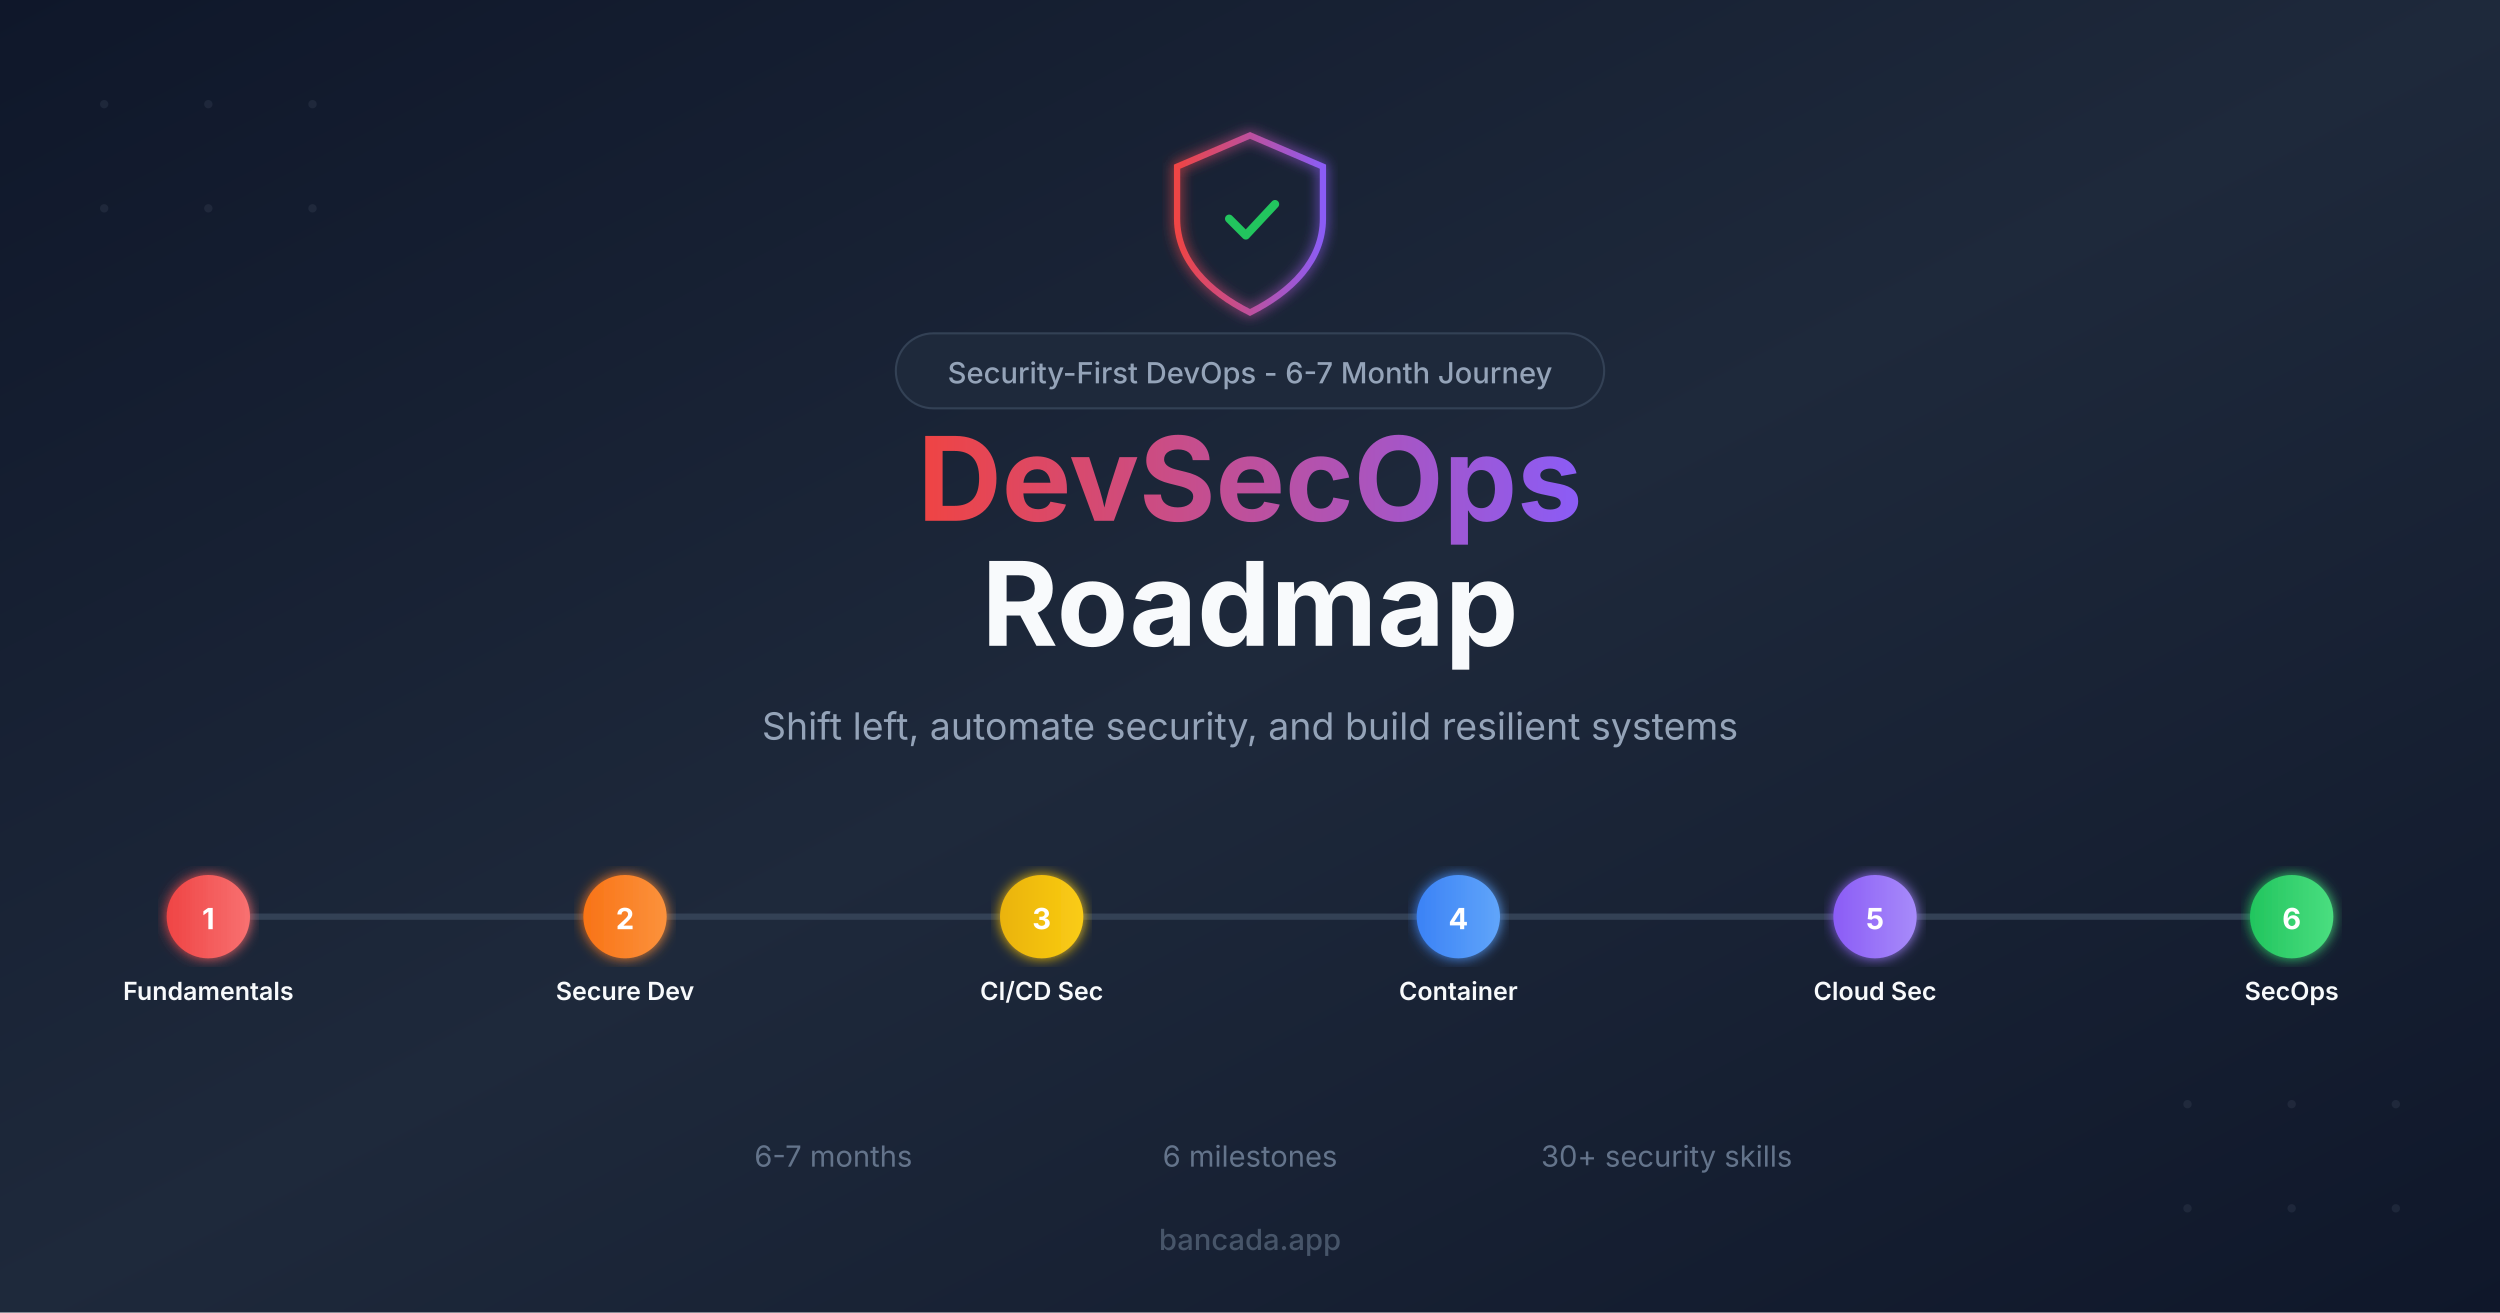
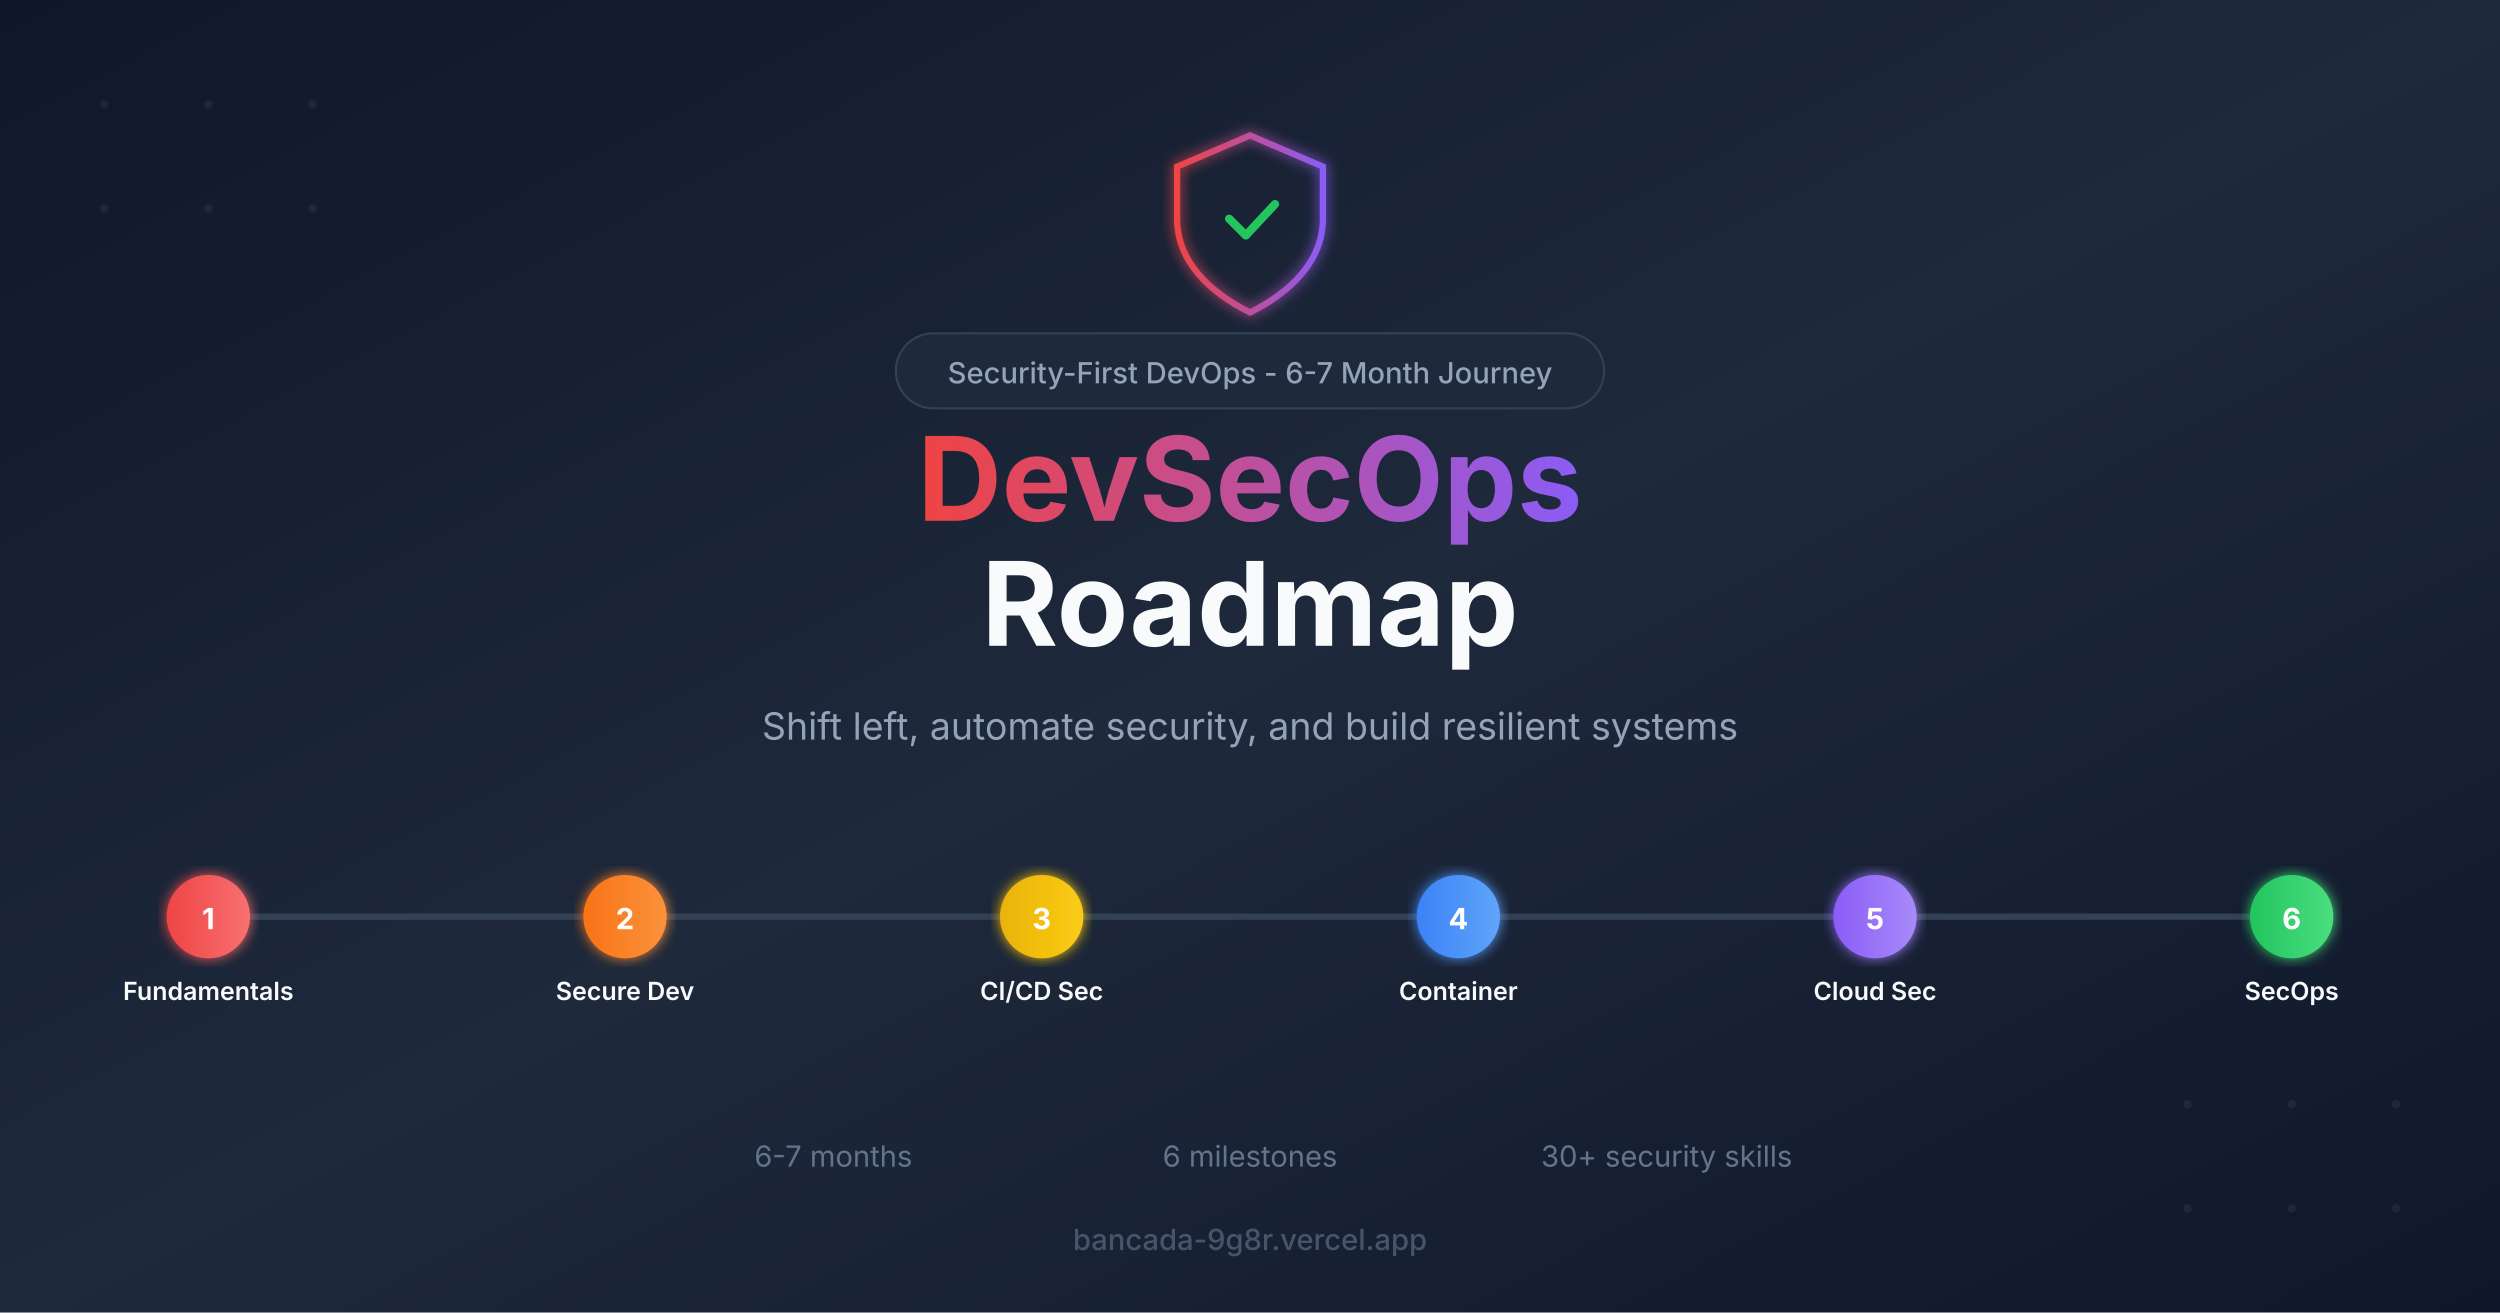
<svg xmlns="http://www.w3.org/2000/svg" width="1200" height="630">
  <defs>
    <linearGradient id="bgGradient" x1="0%" y1="0%" x2="100%" y2="100%">
      <stop offset="0%" style="stop-color:#0f172a;stop-opacity:1" />
      <stop offset="50%" style="stop-color:#1e293b;stop-opacity:1" />
      <stop offset="100%" style="stop-color:#0f172a;stop-opacity:1" />
    </linearGradient>
    <linearGradient id="titleGradient" x1="0%" y1="0%" x2="100%" y2="0%">
      <stop offset="0%" style="stop-color:#ef4444;stop-opacity:1" />
      <stop offset="100%" style="stop-color:#8b5cf6;stop-opacity:1" />
    </linearGradient>
    <linearGradient id="milestone1" x1="0%" y1="0%" x2="100%" y2="0%">
      <stop offset="0%" style="stop-color:#ef4444;stop-opacity:1" />
      <stop offset="100%" style="stop-color:#f87171;stop-opacity:1" />
    </linearGradient>
    <linearGradient id="milestone2" x1="0%" y1="0%" x2="100%" y2="0%">
      <stop offset="0%" style="stop-color:#f97316;stop-opacity:1" />
      <stop offset="100%" style="stop-color:#fb923c;stop-opacity:1" />
    </linearGradient>
    <linearGradient id="milestone3" x1="0%" y1="0%" x2="100%" y2="0%">
      <stop offset="0%" style="stop-color:#eab308;stop-opacity:1" />
      <stop offset="100%" style="stop-color:#facc15;stop-opacity:1" />
    </linearGradient>
    <linearGradient id="milestone4" x1="0%" y1="0%" x2="100%" y2="0%">
      <stop offset="0%" style="stop-color:#3b82f6;stop-opacity:1" />
      <stop offset="100%" style="stop-color:#60a5fa;stop-opacity:1" />
    </linearGradient>
    <linearGradient id="milestone5" x1="0%" y1="0%" x2="100%" y2="0%">
      <stop offset="0%" style="stop-color:#8b5cf6;stop-opacity:1" />
      <stop offset="100%" style="stop-color:#a78bfa;stop-opacity:1" />
    </linearGradient>
    <linearGradient id="milestone6" x1="0%" y1="0%" x2="100%" y2="0%">
      <stop offset="0%" style="stop-color:#22c55e;stop-opacity:1" />
      <stop offset="100%" style="stop-color:#4ade80;stop-opacity:1" />
    </linearGradient>
    <filter id="glow">
      <feGaussianBlur stdDeviation="3" result="coloredBlur" />
      <feMerge>
        <feMergeNode in="coloredBlur" />
        <feMergeNode in="SourceGraphic" />
      </feMerge>
    </filter>
  </defs>
  <rect width="1200" height="630" fill="url(#bgGradient)" />
  <g opacity="0.1">
    <circle cx="50" cy="50" r="2" fill="#94a3b8" />
    <circle cx="100" cy="50" r="2" fill="#94a3b8" />
    <circle cx="150" cy="50" r="2" fill="#94a3b8" />
    <circle cx="50" cy="100" r="2" fill="#94a3b8" />
    <circle cx="100" cy="100" r="2" fill="#94a3b8" />
    <circle cx="150" cy="100" r="2" fill="#94a3b8" />
    <circle cx="1050" cy="530" r="2" fill="#94a3b8" />
    <circle cx="1100" cy="530" r="2" fill="#94a3b8" />
    <circle cx="1150" cy="530" r="2" fill="#94a3b8" />
    <circle cx="1050" cy="580" r="2" fill="#94a3b8" />
    <circle cx="1100" cy="580" r="2" fill="#94a3b8" />
    <circle cx="1150" cy="580" r="2" fill="#94a3b8" />
  </g>
  <g transform="translate(560, 60)">
    <path d="M40 5 L75 20 L75 45 C75 65 60 80 40 90 C20 80 5 65 5 45 L5 20 Z" fill="none" stroke="url(#titleGradient)" stroke-width="3" filter="url(#glow)" />
    <path d="M30 45 L38 53 L52 38" fill="none" stroke="#22c55e" stroke-width="4" stroke-linecap="round" stroke-linejoin="round" />
  </g>
  <rect x="430" y="160" width="340" height="36" rx="18" fill="#1e293b" stroke="#334155" stroke-width="1" />
  <text x="600" y="184" font-family="system-ui, -apple-system, sans-serif" font-size="14" font-weight="500" fill="#94a3b8" text-anchor="middle">Security-First DevOps - 6-7 Month Journey</text>
  <text x="600" y="250" font-family="system-ui, -apple-system, sans-serif" font-size="56" font-weight="700" fill="url(#titleGradient)" text-anchor="middle">DevSecOps</text>
  <text x="600" y="310" font-family="system-ui, -apple-system, sans-serif" font-size="56" font-weight="700" fill="#f8fafc" text-anchor="middle">Roadmap</text>
  <text x="600" y="355" font-family="system-ui, -apple-system, sans-serif" font-size="18" fill="#94a3b8" text-anchor="middle">Shift left, automate security, and build resilient systems</text>
  <line x1="100" y1="440" x2="1100" y2="440" stroke="#334155" stroke-width="3" stroke-linecap="round" />
  <line x1="100" y1="440" x2="1100" y2="440" stroke="url(#titleGradient)" stroke-width="3" stroke-linecap="round" filter="url(#glow)" />
  <g transform="translate(100, 390)">
    <circle cx="0" cy="50" r="20" fill="url(#milestone1)" filter="url(#glow)" />
    <text x="0" y="56" font-family="system-ui, -apple-system, sans-serif" font-size="14" font-weight="700" fill="white" text-anchor="middle">1</text>
    <text x="0" y="90" font-family="system-ui, -apple-system, sans-serif" font-size="12" font-weight="600" fill="#f8fafc" text-anchor="middle">Fundamentals</text>
  </g>
  <g transform="translate(300, 390)">
    <circle cx="0" cy="50" r="20" fill="url(#milestone2)" filter="url(#glow)" />
    <text x="0" y="56" font-family="system-ui, -apple-system, sans-serif" font-size="14" font-weight="700" fill="white" text-anchor="middle">2</text>
    <text x="0" y="90" font-family="system-ui, -apple-system, sans-serif" font-size="12" font-weight="600" fill="#f8fafc" text-anchor="middle">Secure Dev</text>
  </g>
  <g transform="translate(500, 390)">
    <circle cx="0" cy="50" r="20" fill="url(#milestone3)" filter="url(#glow)" />
    <text x="0" y="56" font-family="system-ui, -apple-system, sans-serif" font-size="14" font-weight="700" fill="white" text-anchor="middle">3</text>
    <text x="0" y="90" font-family="system-ui, -apple-system, sans-serif" font-size="12" font-weight="600" fill="#f8fafc" text-anchor="middle">CI/CD Sec</text>
  </g>
  <g transform="translate(700, 390)">
    <circle cx="0" cy="50" r="20" fill="url(#milestone4)" filter="url(#glow)" />
    <text x="0" y="56" font-family="system-ui, -apple-system, sans-serif" font-size="14" font-weight="700" fill="white" text-anchor="middle">4</text>
    <text x="0" y="90" font-family="system-ui, -apple-system, sans-serif" font-size="12" font-weight="600" fill="#f8fafc" text-anchor="middle">Container</text>
  </g>
  <g transform="translate(900, 390)">
    <circle cx="0" cy="50" r="20" fill="url(#milestone5)" filter="url(#glow)" />
    <text x="0" y="56" font-family="system-ui, -apple-system, sans-serif" font-size="14" font-weight="700" fill="white" text-anchor="middle">5</text>
    <text x="0" y="90" font-family="system-ui, -apple-system, sans-serif" font-size="12" font-weight="600" fill="#f8fafc" text-anchor="middle">Cloud Sec</text>
  </g>
  <g transform="translate(1100, 390)">
    <circle cx="0" cy="50" r="20" fill="url(#milestone6)" filter="url(#glow)" />
    <text x="0" y="56" font-family="system-ui, -apple-system, sans-serif" font-size="14" font-weight="700" fill="white" text-anchor="middle">6</text>
    <text x="0" y="90" font-family="system-ui, -apple-system, sans-serif" font-size="12" font-weight="600" fill="#f8fafc" text-anchor="middle">SecOps</text>
  </g>
  <g transform="translate(600, 560)">
    <text x="-200" y="0" font-family="system-ui, -apple-system, sans-serif" font-size="14" fill="#64748b" text-anchor="middle">6-7 months</text>
    <text x="0" y="0" font-family="system-ui, -apple-system, sans-serif" font-size="14" fill="#64748b" text-anchor="middle">6 milestones</text>
    <text x="200" y="0" font-family="system-ui, -apple-system, sans-serif" font-size="14" fill="#64748b" text-anchor="middle">30+ security skills</text>
  </g>
-   <text x="600" y="600" font-family="system-ui, -apple-system, sans-serif" font-size="14" font-weight="500" fill="#475569" text-anchor="middle">bancada.app</text>
+   <text x="600" y="600" font-family="system-ui, -apple-system, sans-serif" font-size="14" font-weight="500" fill="#475569" text-anchor="middle">bancada-9g8r.vercel.app</text>
</svg>
